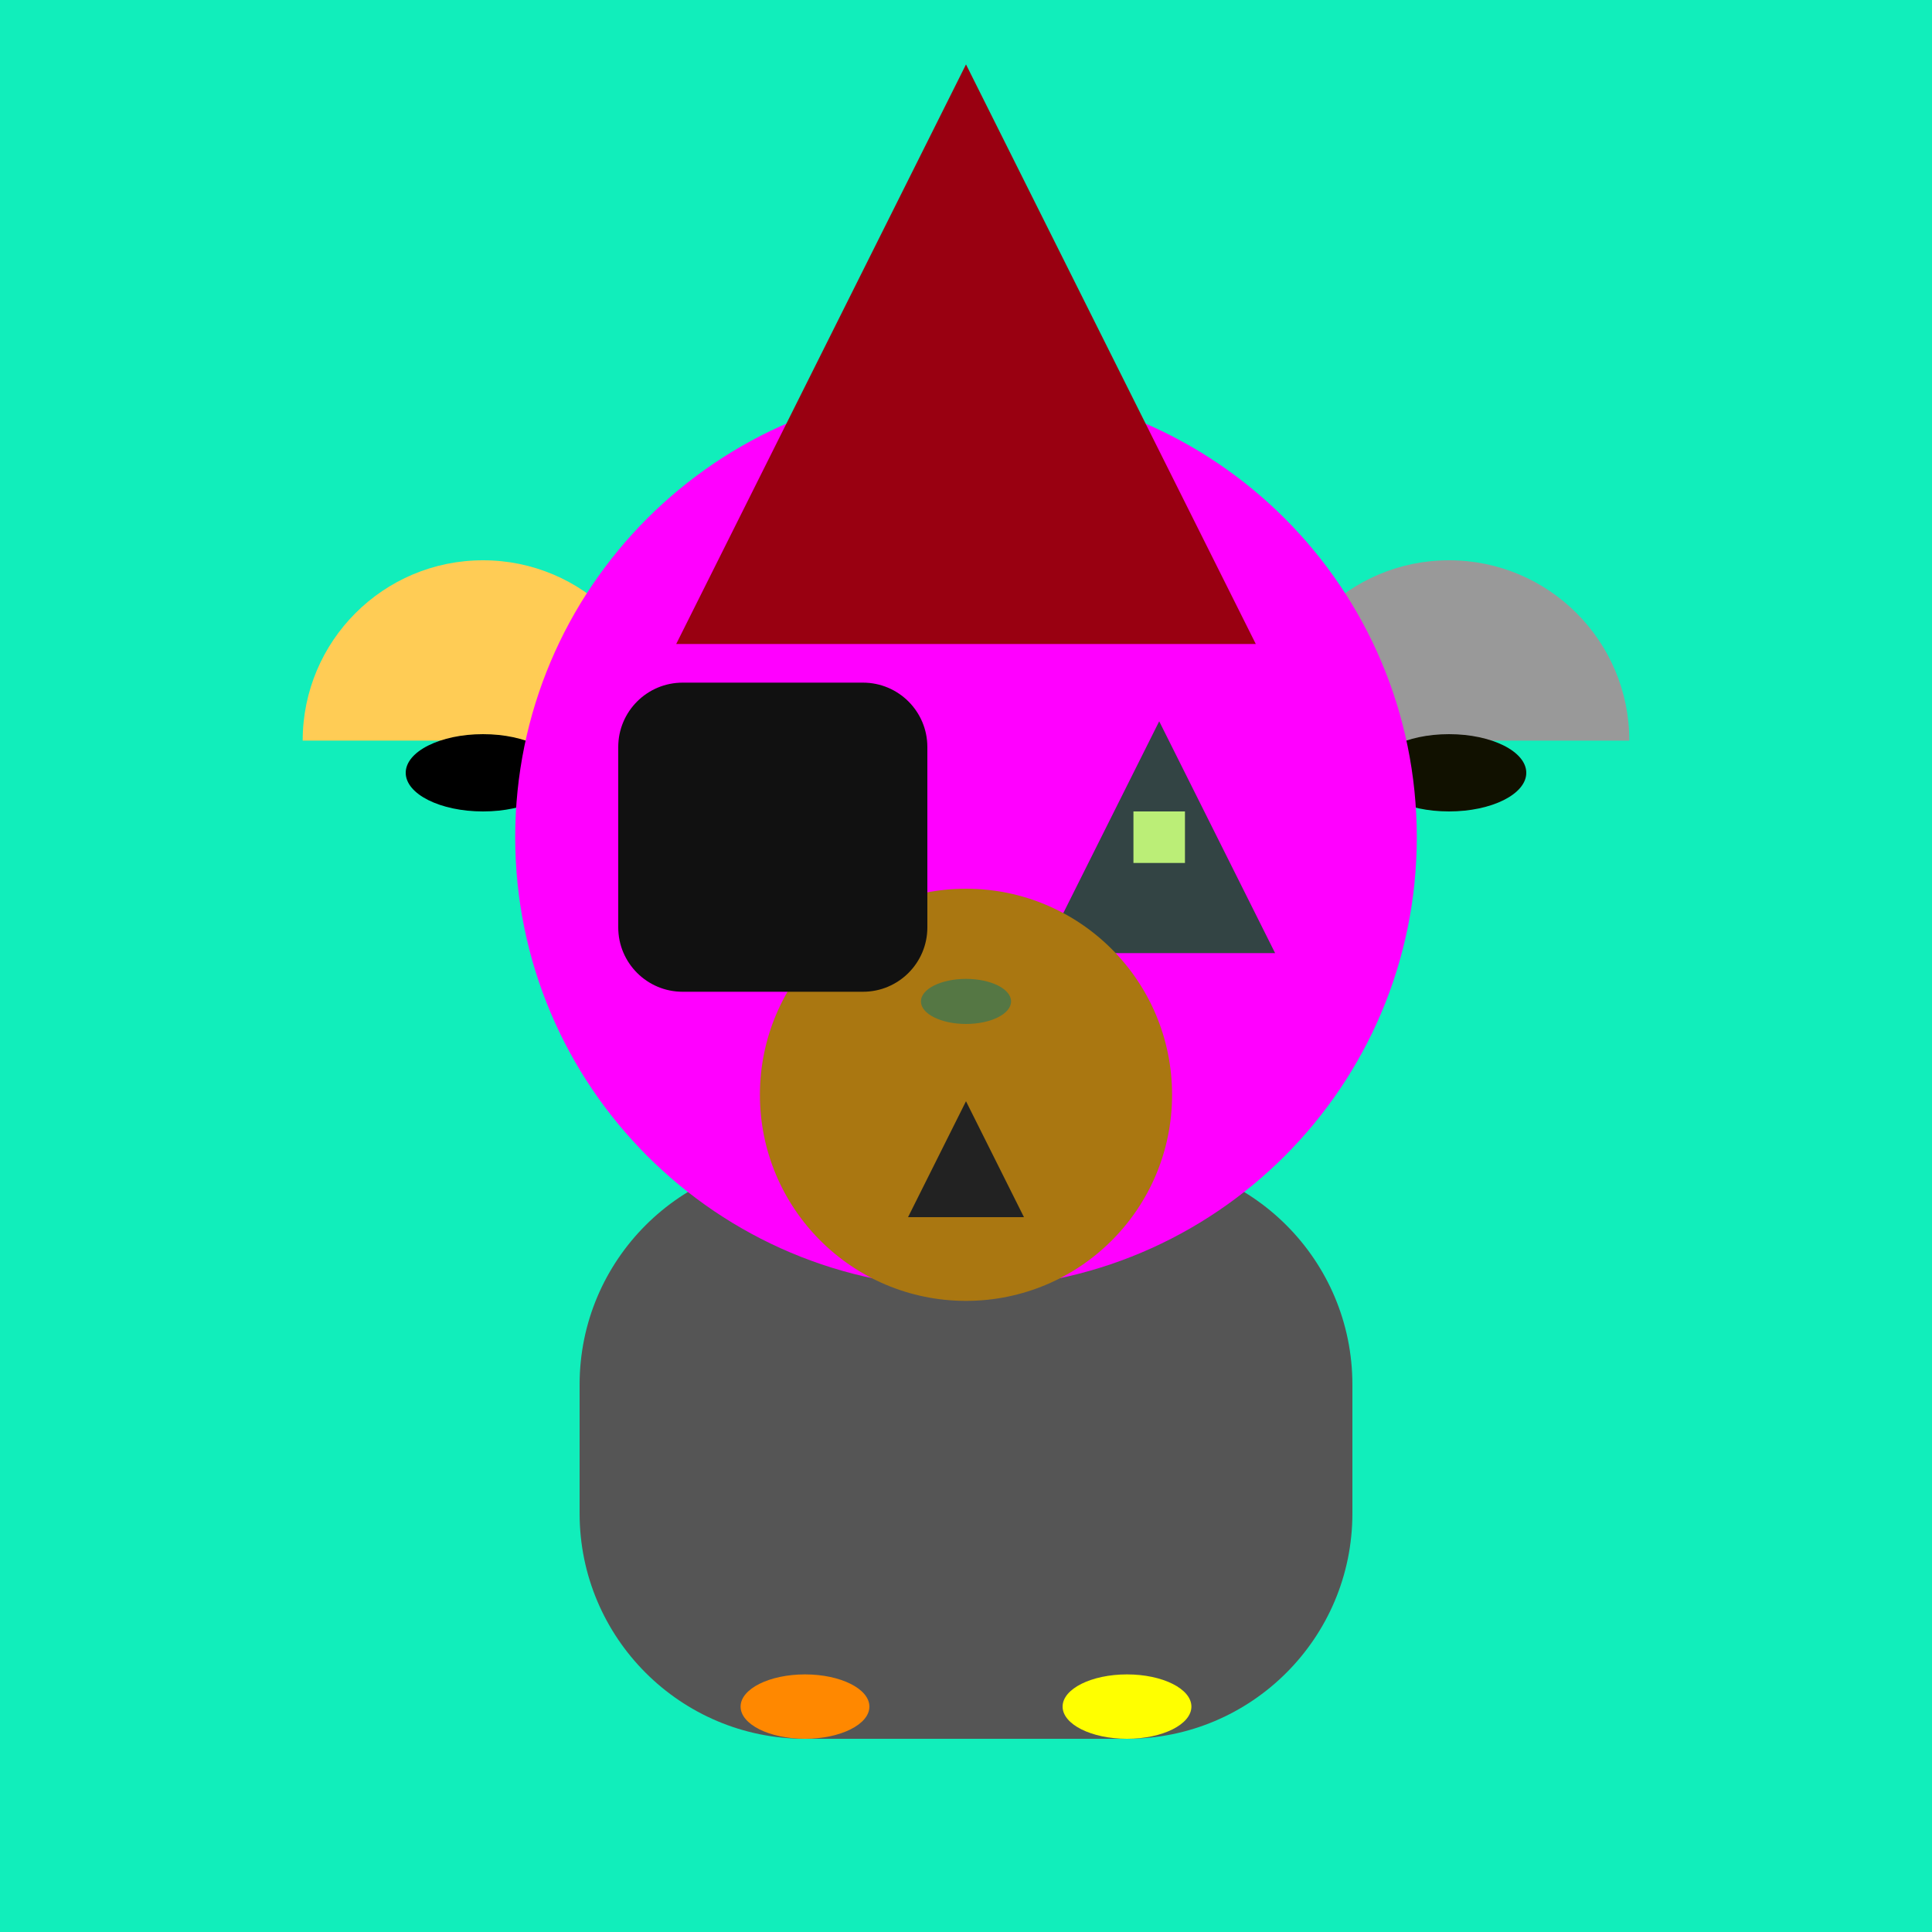
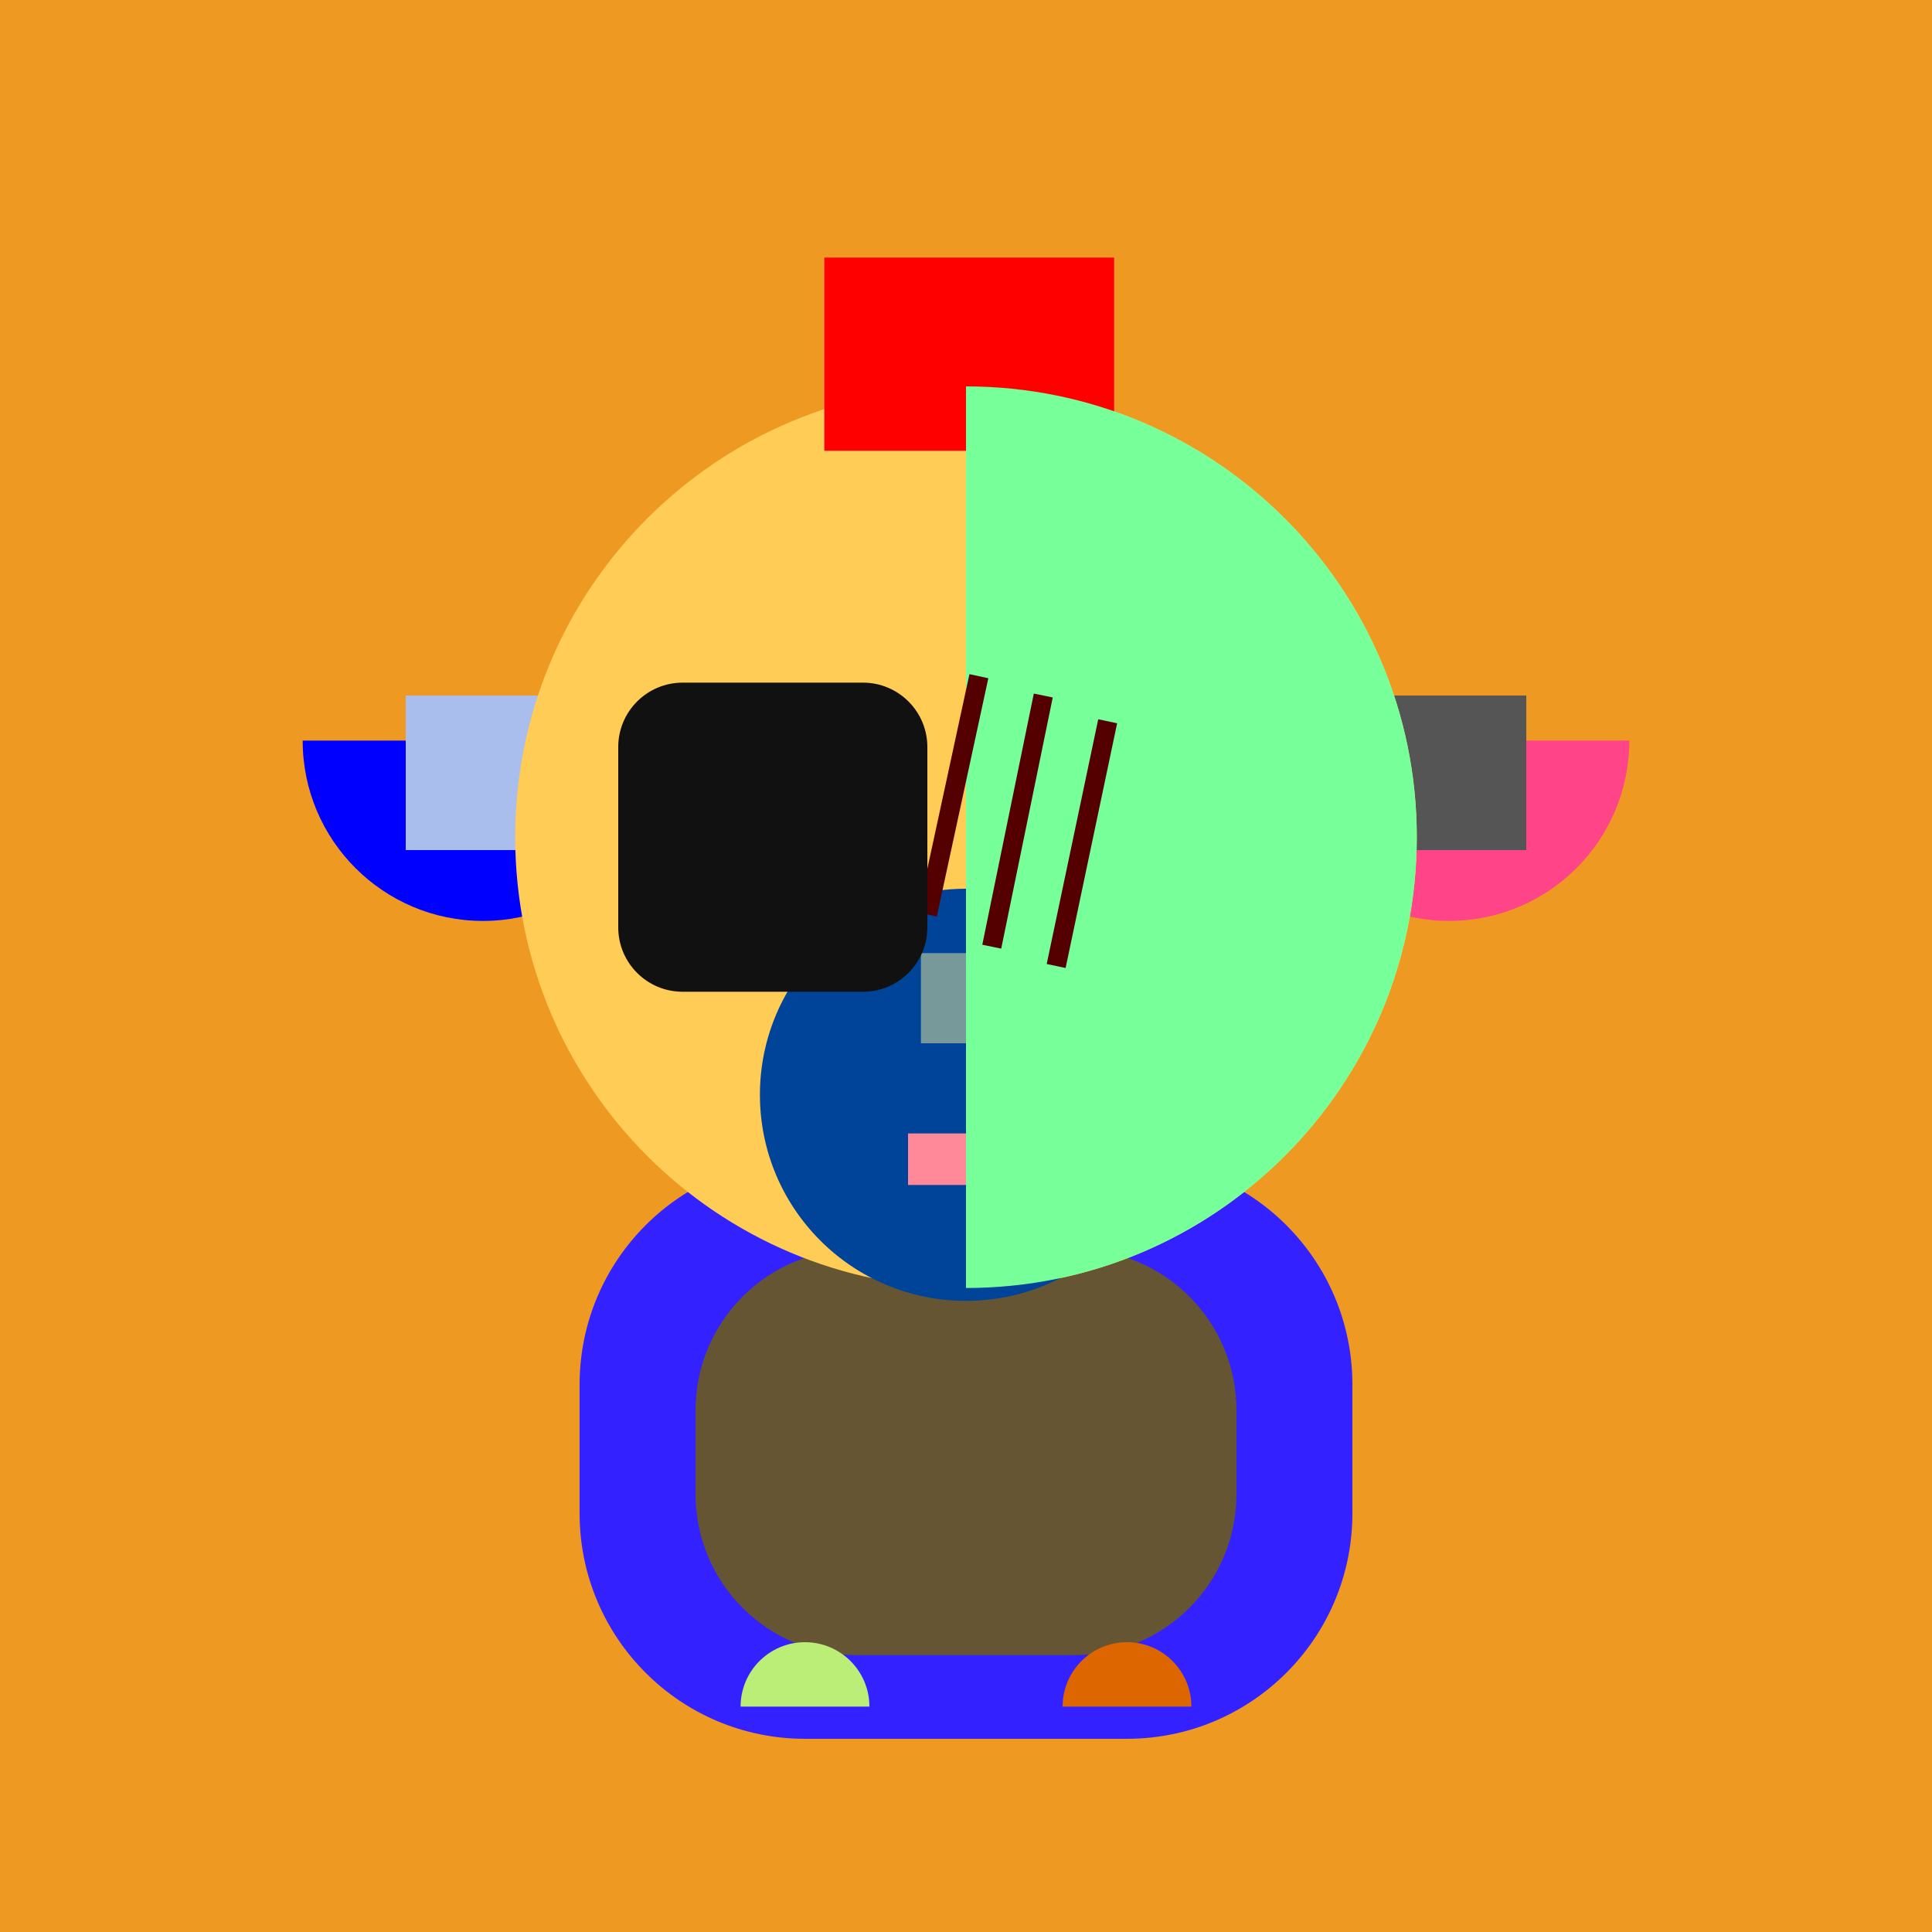
<svg xmlns="http://www.w3.org/2000/svg" viewBox="0 0 300 300">
-   <rect width="100%" height="100%" fill="#11EEBB" />
-   <rect x="90" y="180" width="120" height="90" rx="35" fill="#555555" />
-   <path d="M 47 115 A 28 28 0 0 1 103 115 L 75 115 Z" fill="#FFCC55" />
-   <path d="M 197 115 A 28 28 0 0 1 253 115 L 225 115 Z" fill="#999999" />
-   <rect x="63" y="114" width="24" height="12" rx="12" fill="#000000" />
-   <rect x="213" y="114" width="24" height="12" rx="12" fill="#111100" />
-   <circle cx="150" cy="130" r="70" fill="#FF00FF" />
-   <polygon points="150,10 105,100 195,100" fill="#990011" />
-   <polygon points="120,112 102,148 138,148" fill="#DD0044" />
-   <polygon points="180,112 162,148 198,148" fill="#334444" />
-   <rect x="116" y="126" width="8" height="8" fill="#7700DD" />
-   <rect x="176" y="126" width="8" height="8" fill="#BBEE77" />
-   <circle cx="150" cy="170" r="32" fill="#AA7711" />
-   <rect x="143" y="152" width="14" height="7" rx="7" fill="#557744" />
-   <polygon points="150,171 141,189 159,189" fill="#222222" />
+   <rect width="100%" height="100%" fill="#EE9922" />
+   <rect x="90" y="180" width="120" height="90" rx="35" fill="#3322FF" />
+   <path d="M 47 115 A 28 28 0 0 0 103 115 L 75 115 Z" fill="#0000FF" />
+   <path d="M 197 115 A 28 28 0 0 0 253 115 L 225 115 Z" fill="#FF4488" />
+   <rect x="63" y="108" width="24" height="24" fill="#AABEEE" />
+   <rect x="213" y="108" width="24" height="24" fill="#555555" />
+   <rect x="108" y="194" width="84" height="63" rx="25" fill="#665533" />
+   <circle cx="150" cy="130" r="70" fill="#FFCC55" />
+   <rect x="128" y="40" width="45" height="30" fill="#FF0000" />
+   <rect x="102" y="112" width="36" height="36" fill="#888888" />
+   <rect x="162" y="112" width="36" height="36" fill="#777777" />
+   <polygon points="120,122 112,138 128,138" fill="#336677" />
+   <polygon points="180,122 172,138 188,138" fill="#FFDD11" />
+   <circle cx="150" cy="170" r="32" fill="#004499" />
+   <rect x="143" y="148" width="14" height="14" fill="#779999" />
+   <rect x="141" y="176" width="18" height="8" fill="#FF8899" />
+   <path d="M 150 60 A 70 70 0 0 1 150 200 L 150 130 Z" fill="#77FF99" />
+   <path d="M 152 105 L 144 142" stroke="#550000" stroke-width="3" />
+   <path d="M 162 108 L 154 147" stroke="#550000" stroke-width="3" />
+   <path d="M 172 112 L 164 150" stroke="#550000" stroke-width="3" />
  <rect x="96" y="106" width="48" height="48" rx="10" ry="10" fill="#111111" />
-   <rect x="115" y="260" width="20" height="10" rx="10" fill="#FF8800" />
-   <rect x="165" y="260" width="20" height="10" rx="10" fill="#FFFF00" />
+   <path d="M 115 265 A 10 10 0 0 1 135 265 L 125 265 Z" fill="#BBEE77" />
+   <path d="M 165 265 A 10 10 0 0 1 185 265 L 175 265 Z" fill="#DD6600" />
</svg>
